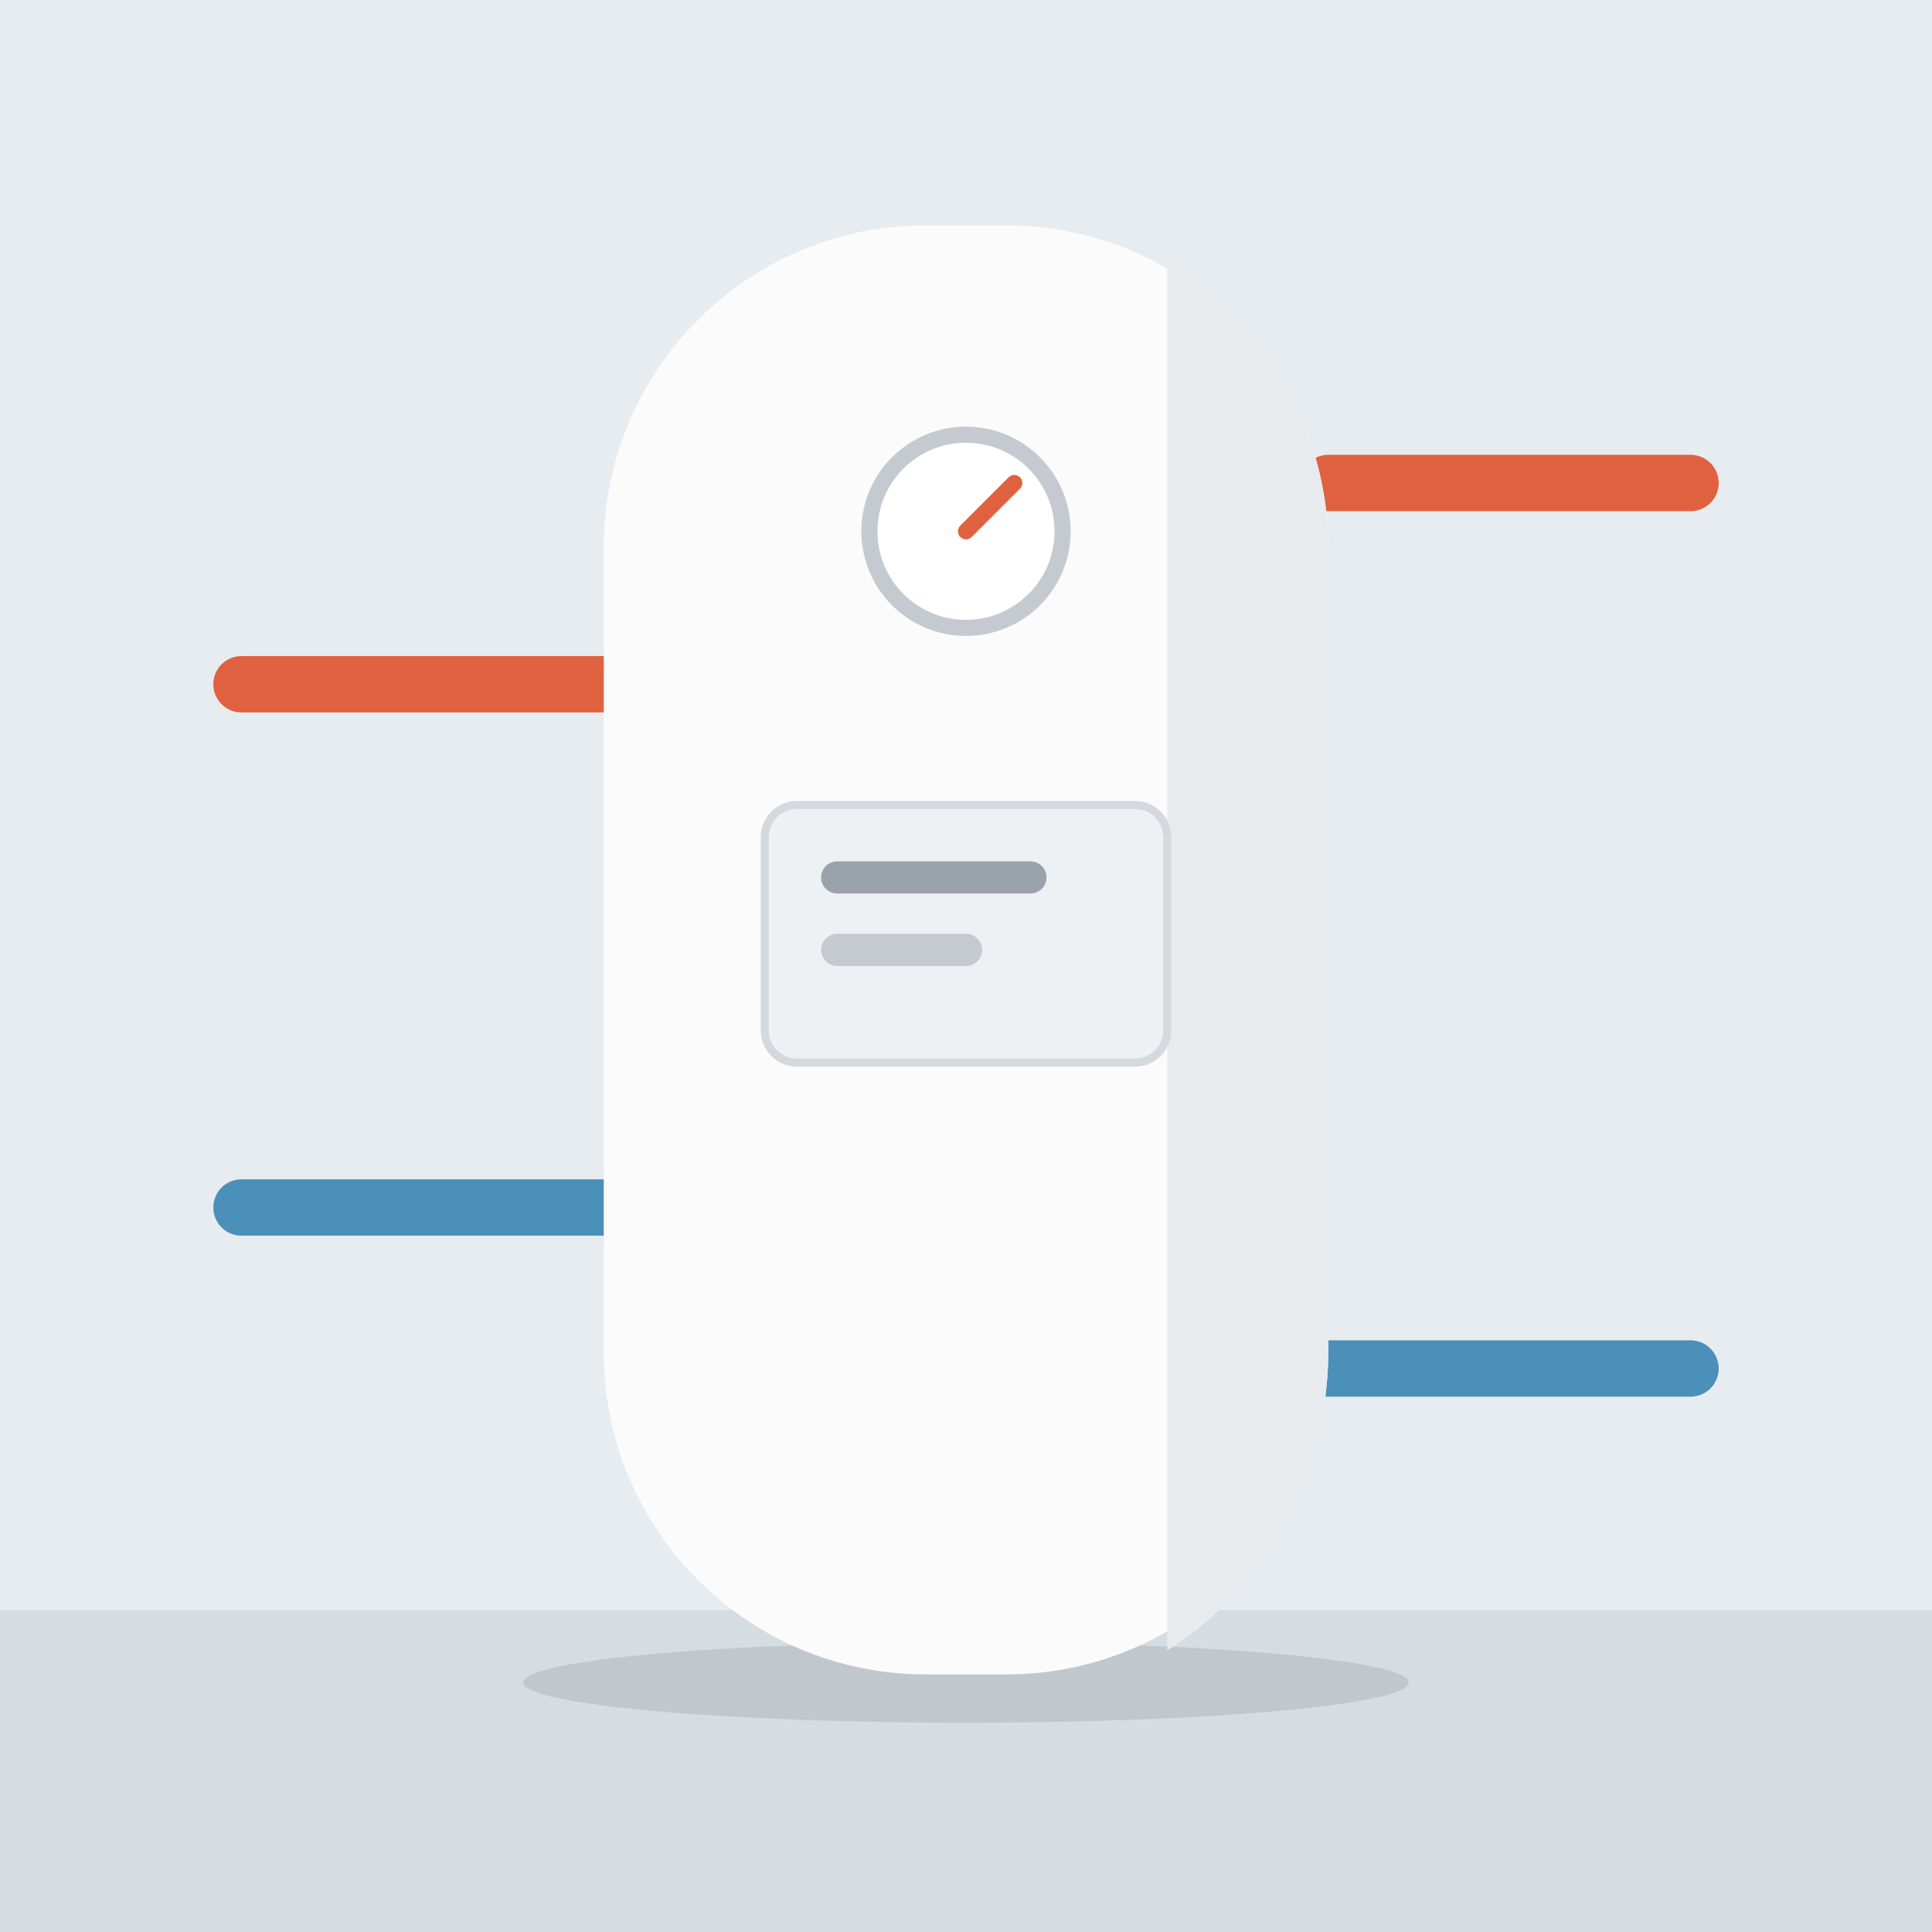
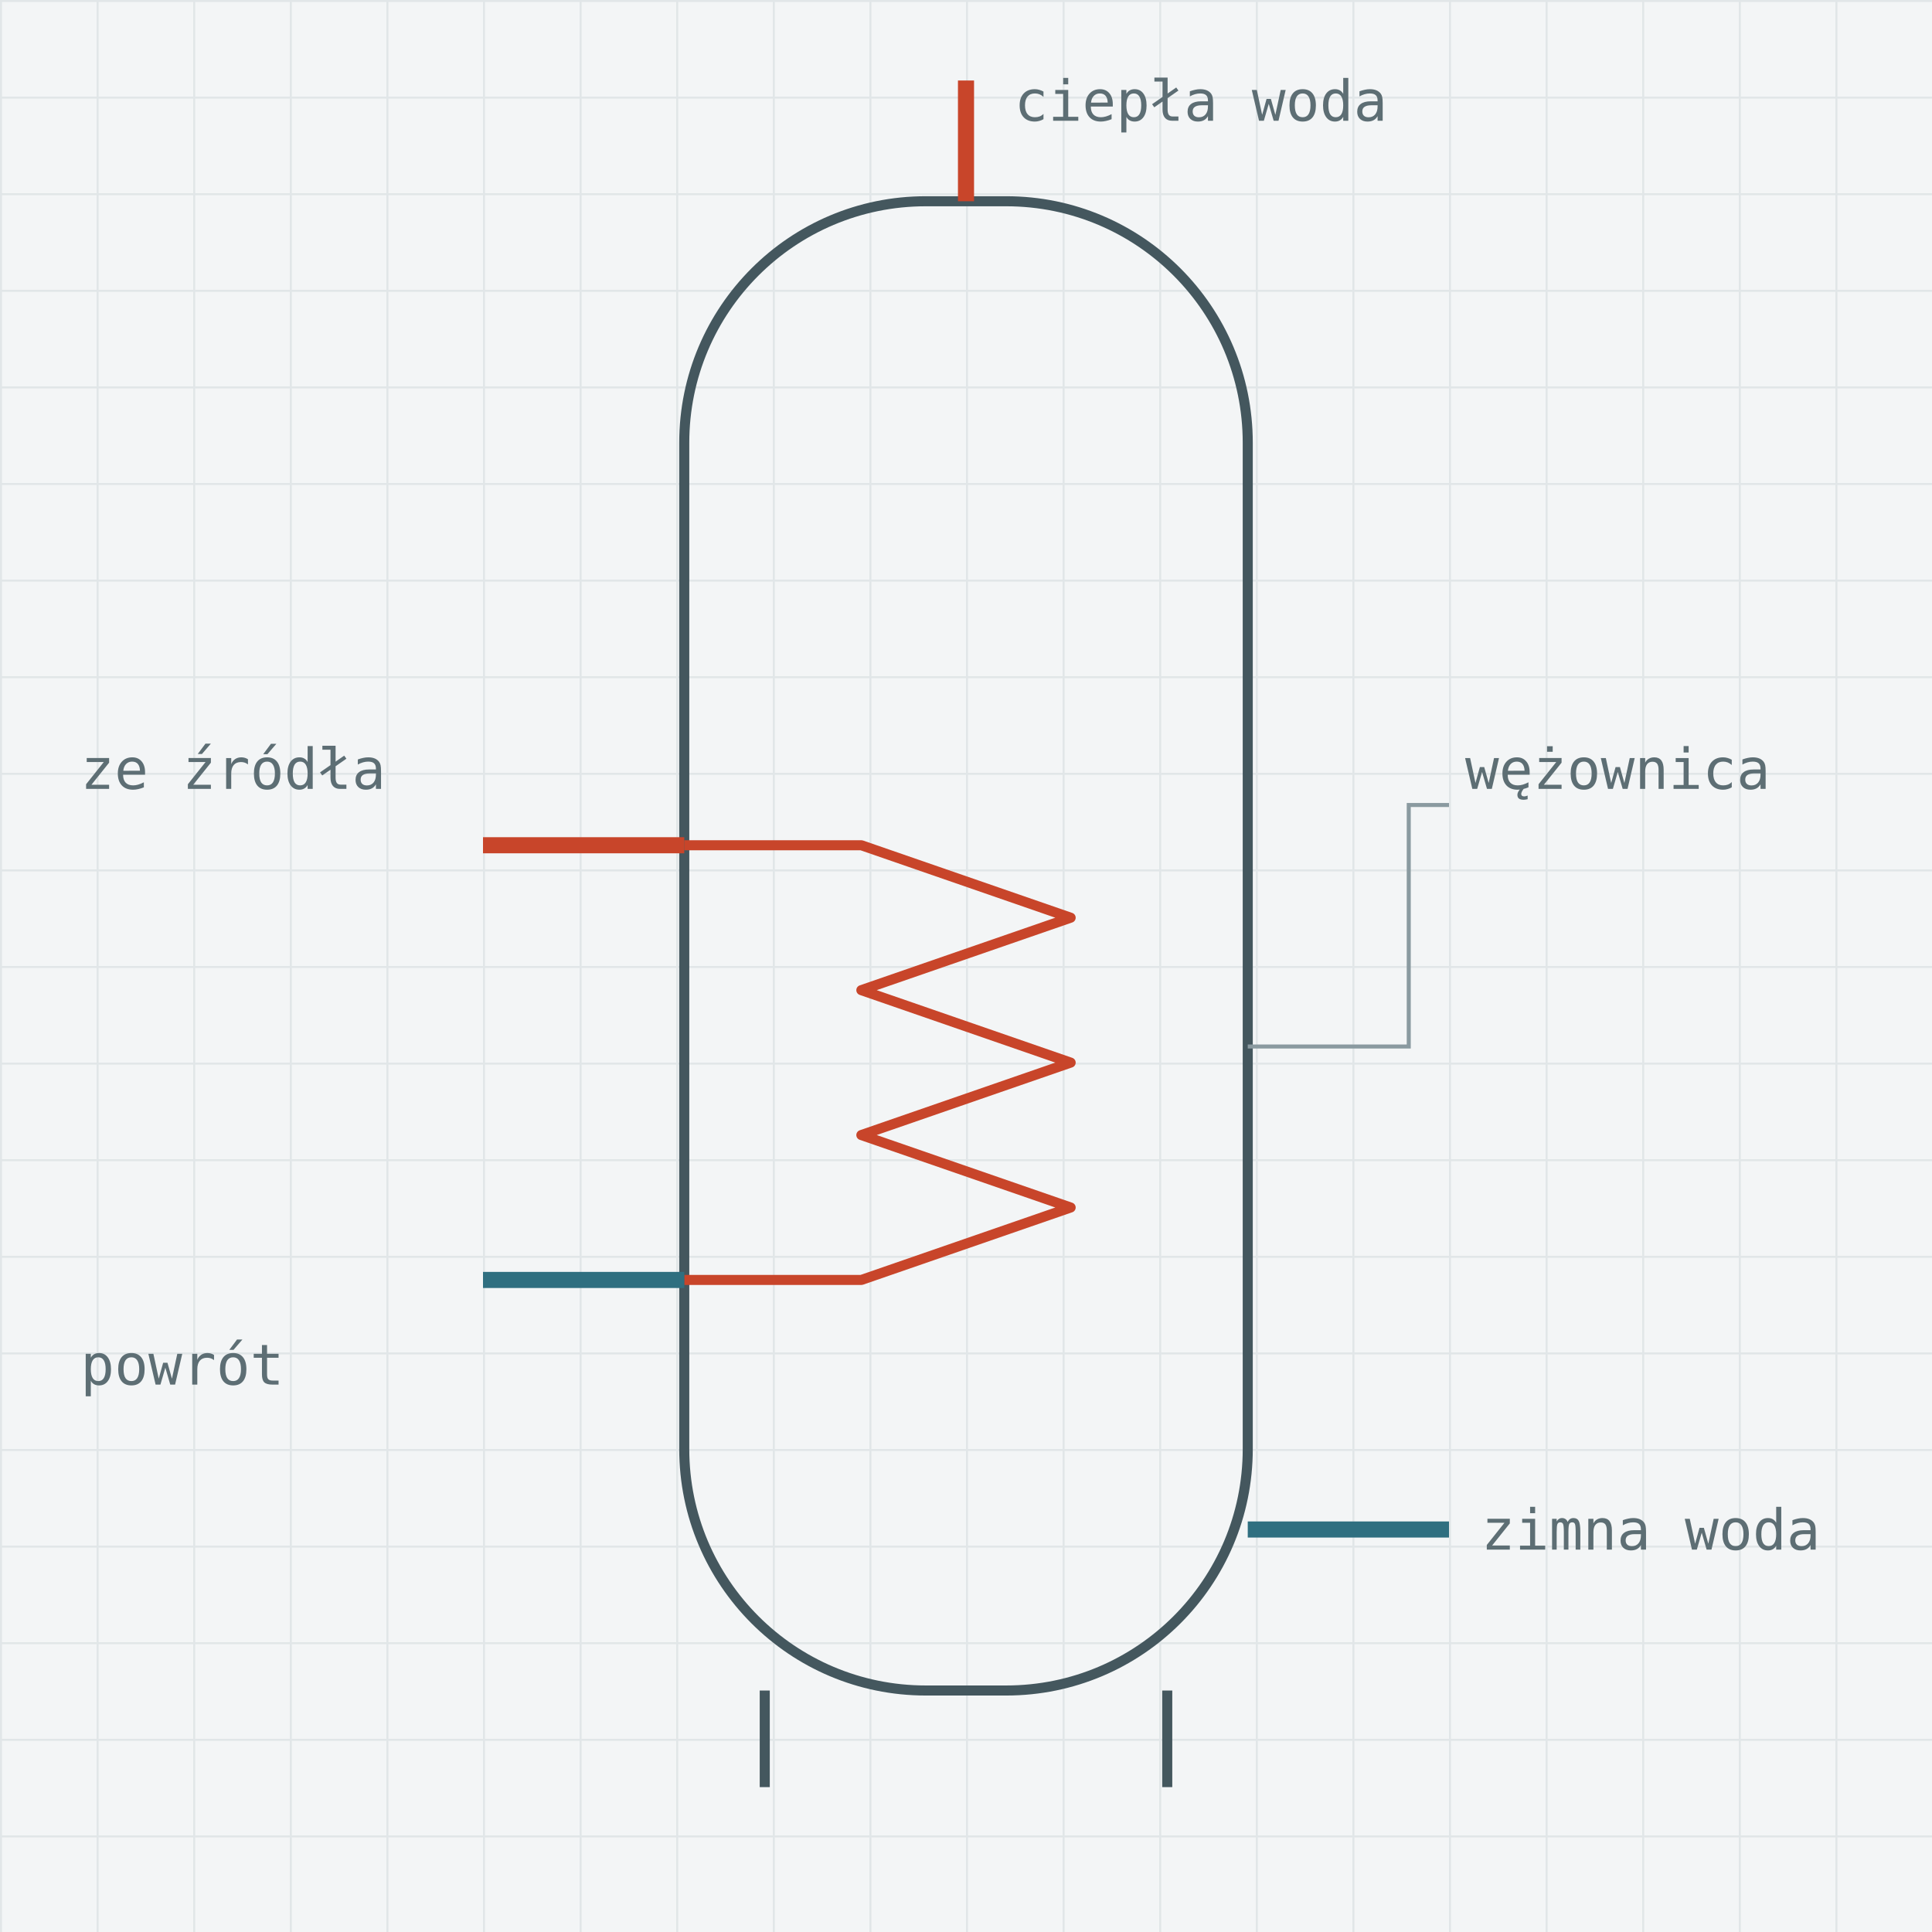
- <svg xmlns="http://www.w3.org/2000/svg" width="480" height="480" viewBox="0 0 480 480">
-   <rect width="480" height="480" fill="#e6ecef" />
-   <rect y="400" width="480" height="80" fill="#d5dde2" />
-   <g stroke-width="14" fill="none" stroke-linecap="round">
-     <path d="M150 170H60" stroke="#e0613f" />
-     <path d="M150 300H60" stroke="#4a90b8" />
-     <path d="M330 120h90" stroke="#e0613f" />
-     <path d="M330 340h90" stroke="#4a90b8" />
+ <svg xmlns="http://www.w3.org/2000/svg" width="480" height="480" viewBox="0 0 480 480" font-family="IBM Plex Mono, Consolas, monospace" font-size="14">
+   <defs>
+     <pattern id="grid" width="24" height="24" patternUnits="userSpaceOnUse">
+       <path d="M24 0H0v24" fill="none" stroke="#e1e6e8" stroke-width="1" />
+     </pattern>
+   </defs>
+   <rect width="480" height="480" fill="#f3f5f6" />
+   <rect width="480" height="480" fill="url(#grid)" />
+   <g fill="none" stroke="#44575e" stroke-width="2.5" stroke-linejoin="round">
+     <rect x="170" y="50" width="140" height="370" rx="60" />
+     <path d="M190 420v24M290 420v24" />
  </g>
-   <ellipse cx="240" cy="418" rx="110" ry="10" fill="#1f2d33" opacity="0.12" />
-   <rect x="150" y="56" width="180" height="360" rx="80" fill="#fbfbfc" />
-   <path d="M290 64c26 16 40 46 40 72v200c0 28-14 58-40 74z" fill="#e7ebee" />
-   <rect x="190" y="200" width="100" height="64" rx="8" fill="#eef1f3" stroke="#d3d9de" stroke-width="2" />
-   <rect x="204" y="214" width="56" height="8" rx="4" fill="#9aa3ab" />
-   <rect x="204" y="232" width="40" height="8" rx="4" fill="#c4cad0" />
-   <circle cx="240" cy="132" r="24" fill="#ffffff" stroke="#c4cad0" stroke-width="4" />
-   <path d="M240 132l12-12" stroke="#e0613f" stroke-width="4" stroke-linecap="round" />
+   <path d="M170 210h44l52 18-52 18 52 18-52 18 52 18-52 18h-44" fill="none" stroke="#c8452a" stroke-width="2.5" stroke-linejoin="round" />
+   <g fill="none" stroke-width="4">
+     <path d="M240 50V20" stroke="#c8452a" />
+     <path d="M310 380h50" stroke="#2f6f80" />
+     <path d="M120 210h50" stroke="#c8452a" />
+     <path d="M120 318h50" stroke="#2f6f80" />
+   </g>
+   <g fill="#5d6e74">
+     <text x="252" y="30">ciepła woda</text>
+     <text x="368" y="385">zimna woda</text>
+     <text x="20" y="196">ze źródła</text>
+     <text x="20" y="344">powrót</text>
+     <path d="M310 260h40v-60h10" fill="none" stroke="#8a9aa0" stroke-width="1" />
+     <text x="364" y="196">wężownica</text>
+   </g>
</svg>
